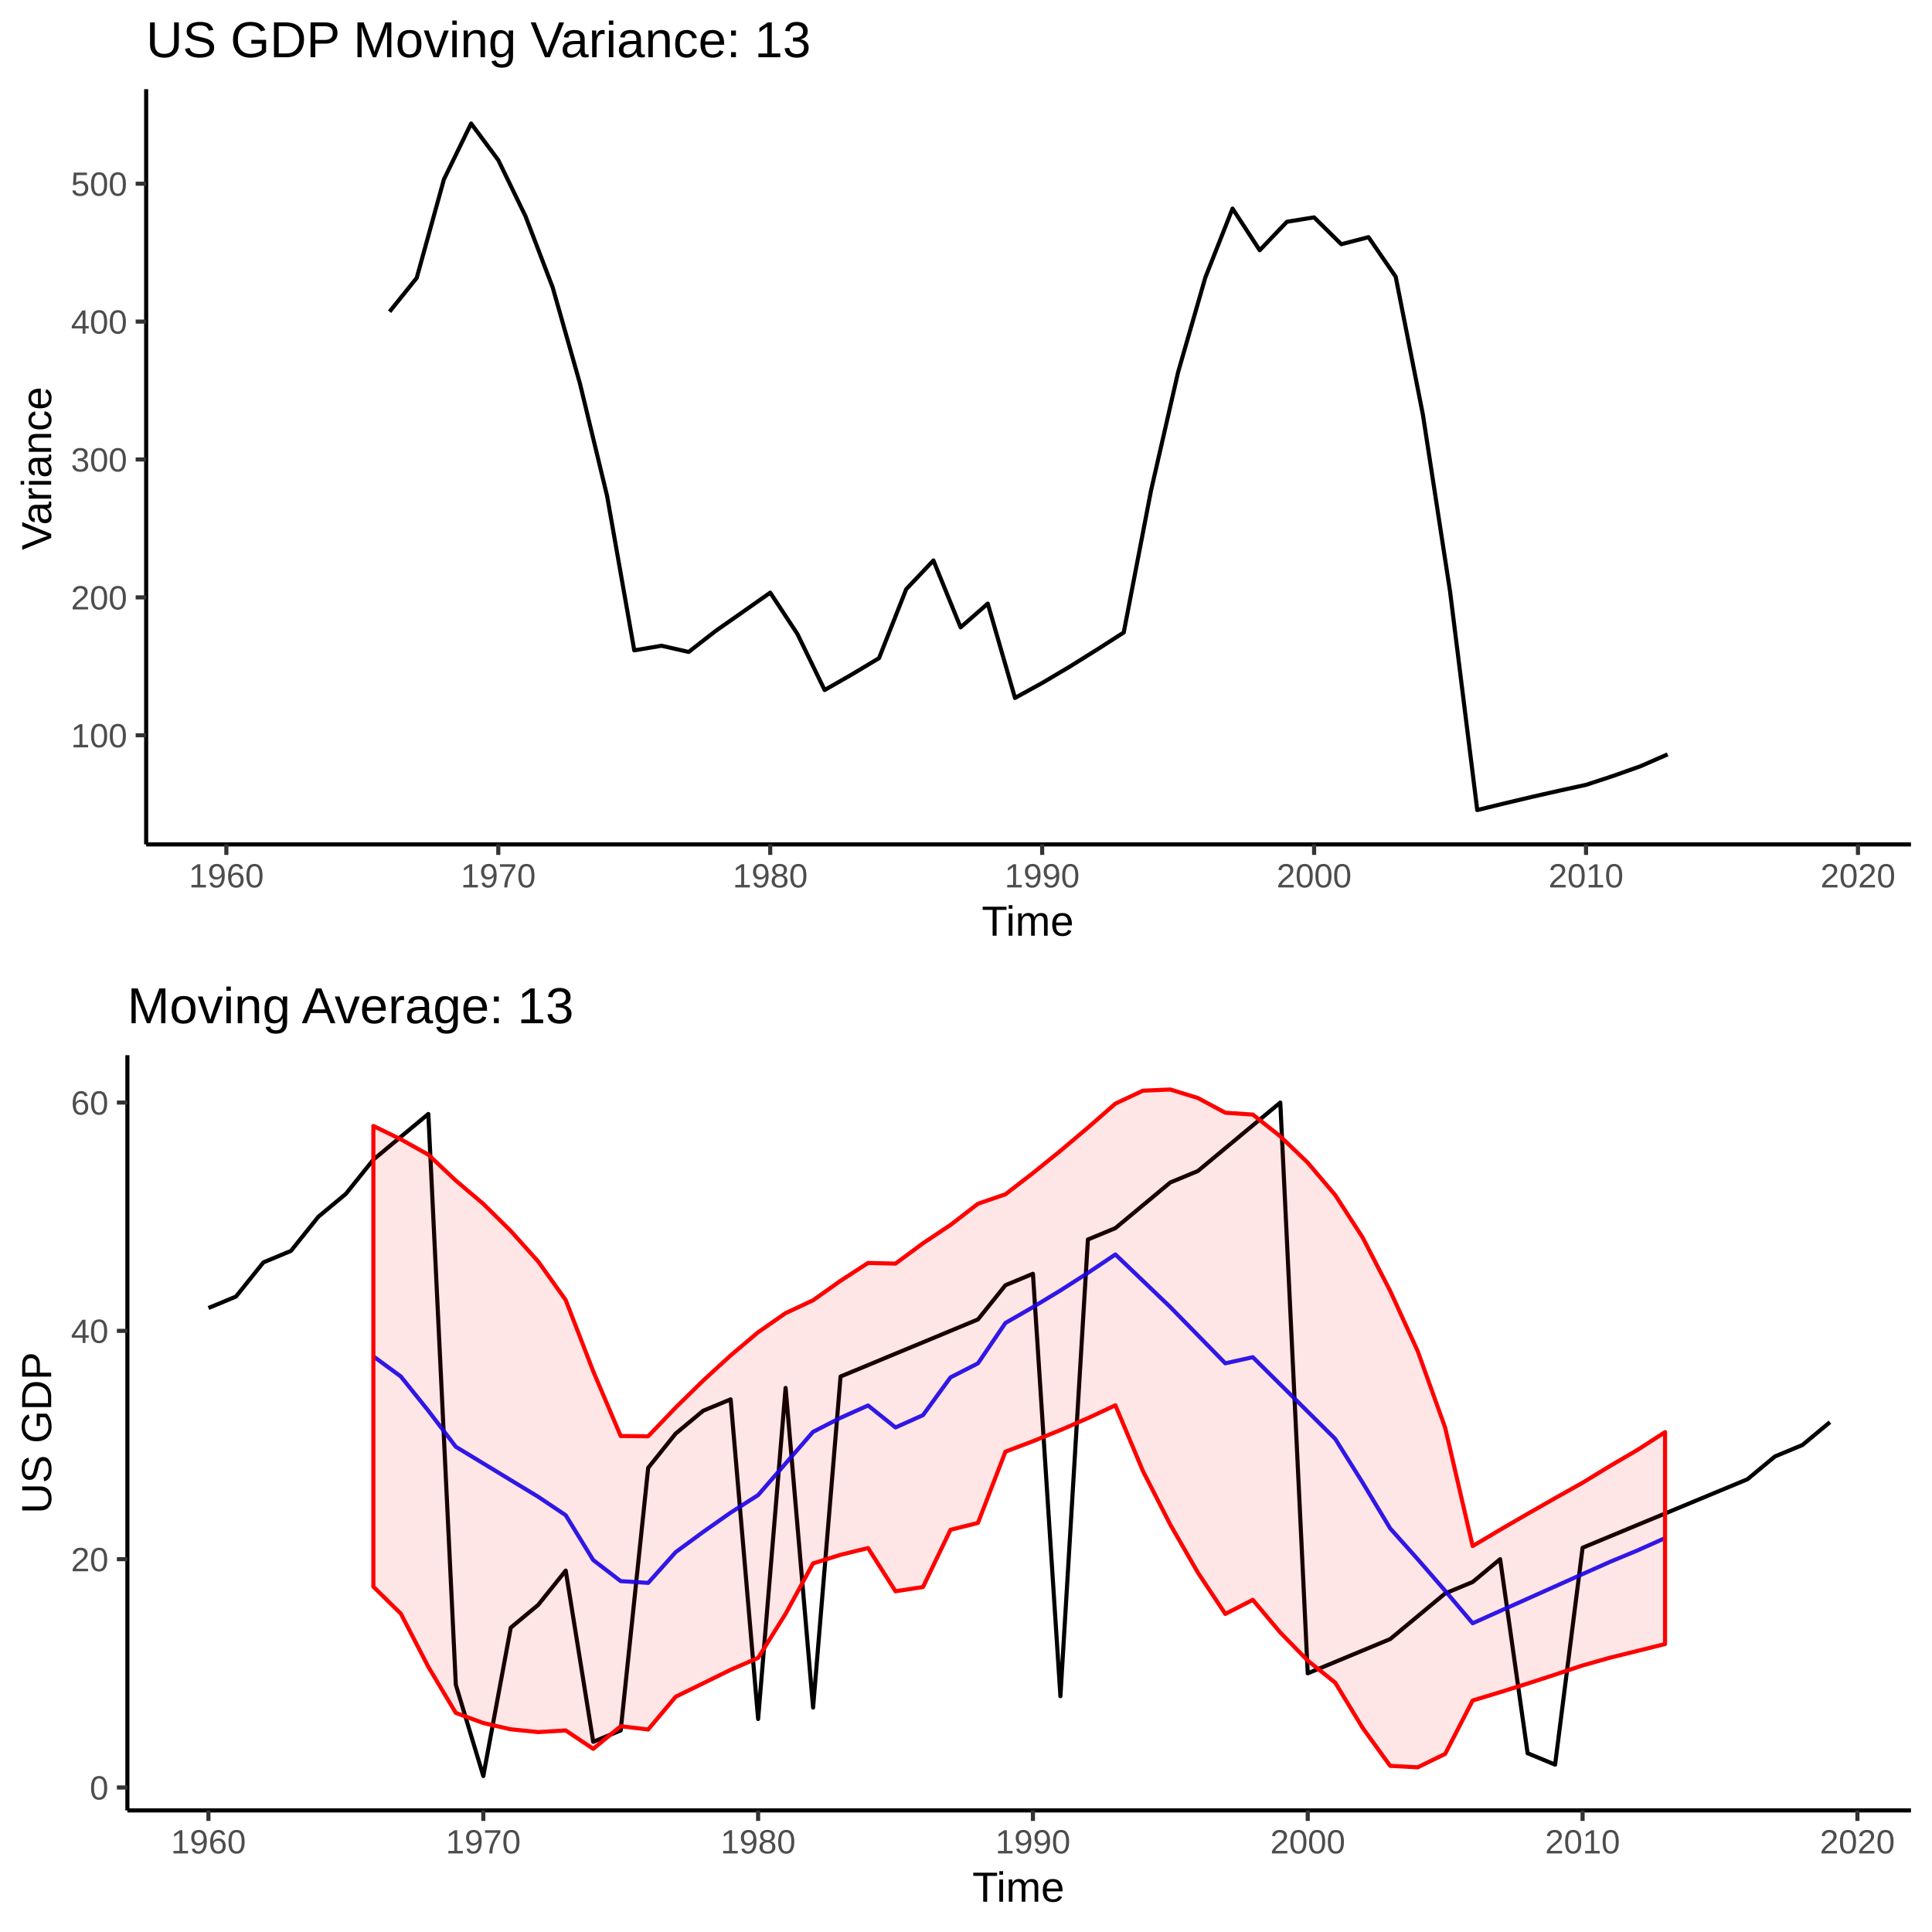
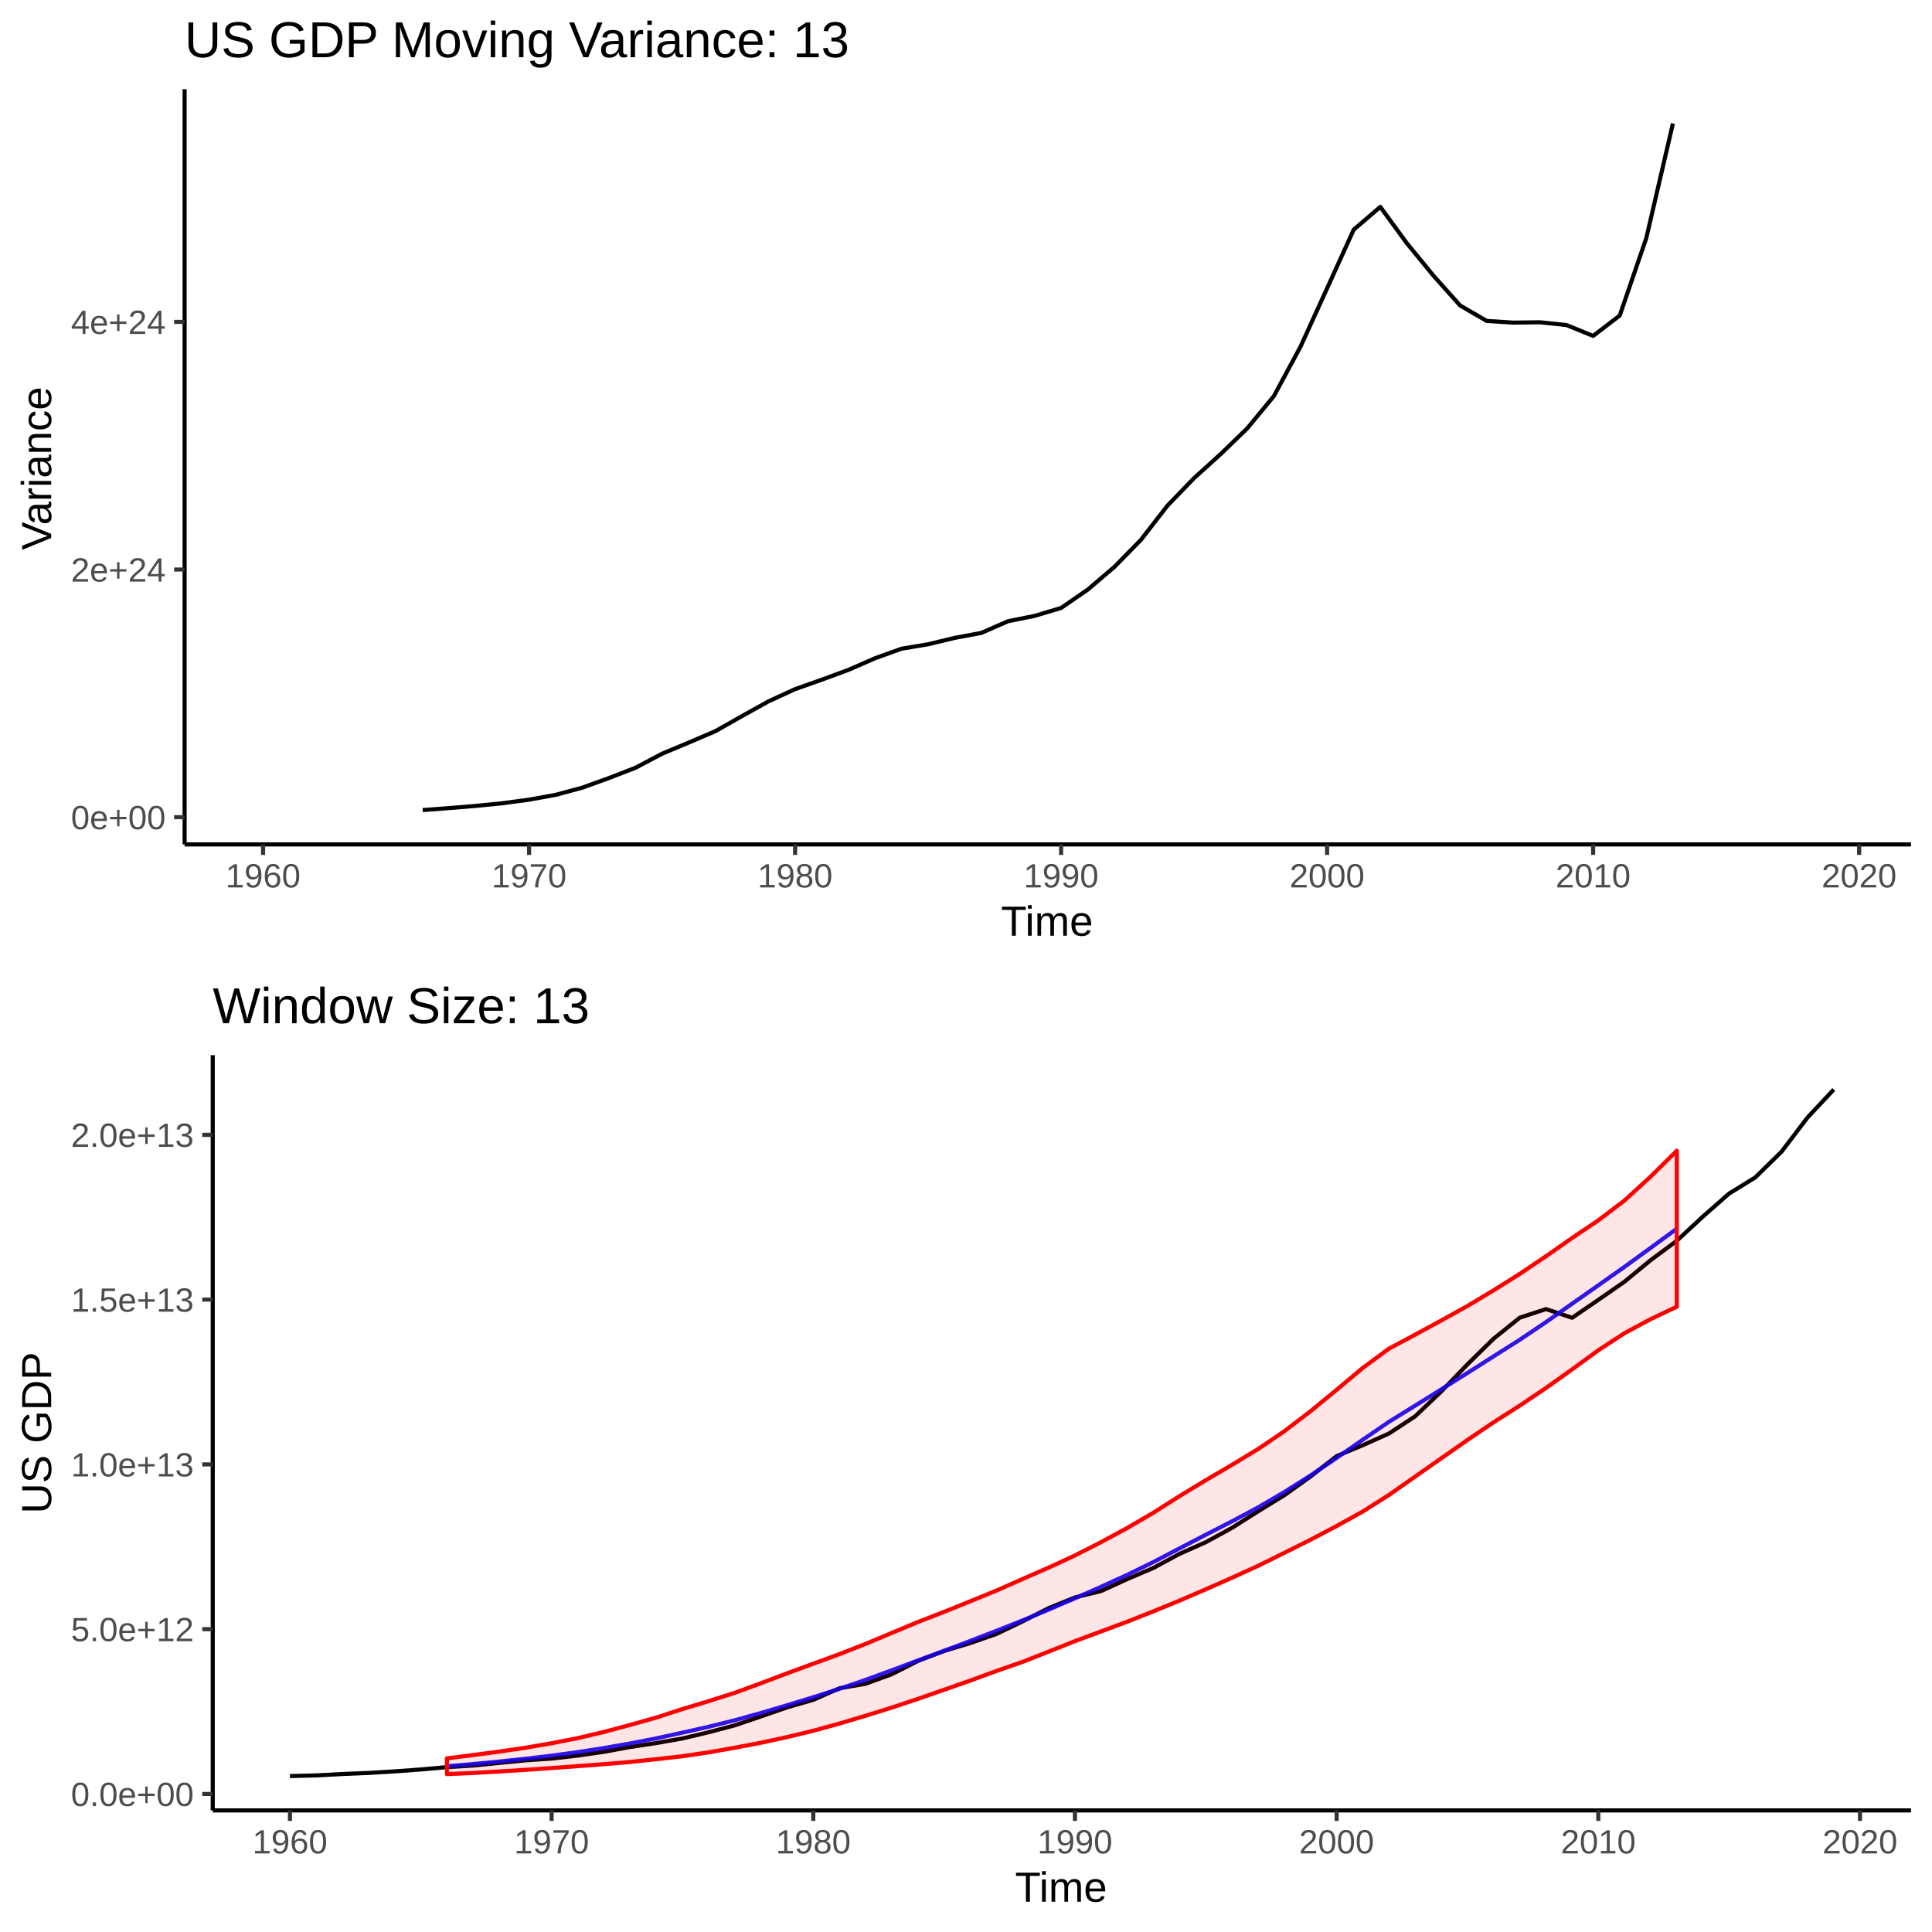
<svg xmlns="http://www.w3.org/2000/svg" viewBox="0 0 504.00 504.00">
  <defs>
    <style type="text/css">
    line, polyline, polygon, path, rect, circle {
      fill: none;
      stroke: #000000;
      stroke-linecap: round;
      stroke-linejoin: round;
      stroke-miterlimit: 10.00;
    }
  </style>
  </defs>
  <rect width="100%" height="100%" style="stroke: none; fill: #FFFFFF;" />
  <defs>
    <clipPath id="cpMC4wMHw1MDQuMDB8MjUyLjAwfDAuMDA=">
      <rect x="0.00" y="0.00" width="504.00" height="252.00" />
    </clipPath>
  </defs>
  <rect x="0.00" y="0.00" width="504.00" height="252.00" style="stroke-width: 1.07; stroke: #FFFFFF; fill: #FFFFFF;" clip-path="url(#cpMC4wMHw1MDQuMDB8MjUyLjAwfDAuMDA=)" />
  <defs>
    <clipPath id="cpMC4wMHw1MDQuMDB8NTA0LjAwfDAuMDA=">
      <rect x="0.00" y="0.00" width="504.00" height="504.00" />
    </clipPath>
  </defs>
  <defs>
-     <clipPath id="cpMzguMTN8NDk4LjUyfDIyMC4yOHwyMy4yNw==">
-       <rect x="38.13" y="23.27" width="460.39" height="197.01" />
+     <clipPath id="cpNDguMTZ8NDk4LjUyfDIyMC4yOHwyMy4yNw==">
+       <rect x="48.16" y="23.27" width="450.36" height="197.01" />
    </clipPath>
  </defs>
-   <rect x="38.13" y="23.27" width="460.39" height="197.01" style="stroke-width: 1.07; stroke: none; fill: #FFFFFF;" clip-path="url(#cpMzguMTN8NDk4LjUyfDIyMC4yOHwyMy4yNw==)" />
-   <polyline points="101.62,81.31 108.71,72.50 115.81,46.78 122.90,32.22 129.99,41.77 137.09,56.41 144.18,74.98 151.27,99.97 158.37,129.37 165.46,169.66 172.56,168.46 179.65,170.07 186.74,164.56 193.84,159.59 200.93,154.61 208.03,165.40 215.12,180.01 222.21,175.95 229.31,171.69 236.40,153.70 243.50,146.21 250.59,163.66 257.68,157.46 264.78,182.07 271.87,178.17 278.96,173.97 286.06,169.54 293.15,164.99 300.25,128.05 307.34,97.06 314.43,72.41 321.53,54.41 328.62,65.28 335.72,57.85 342.81,56.71 349.90,63.71 357.00,61.87 364.09,72.18 371.19,108.17 378.28,154.33 385.37,211.32 392.47,209.58 399.56,207.90 406.65,206.29 413.75,204.74 420.84,202.41 427.94,199.89 435.03,196.79 " style="stroke-width: 1.07; stroke-linecap: butt;" clip-path="url(#cpMzguMTN8NDk4LjUyfDIyMC4yOHwyMy4yNw==)" />
+   <rect x="48.16" y="23.27" width="450.36" height="197.01" style="stroke-width: 1.07; stroke: none; fill: #FFFFFF;" clip-path="url(#cpNDguMTZ8NDk4LjUyfDIyMC4yOHwyMy4yNw==)" />
+   <polyline points="110.27,211.32 117.21,210.80 124.15,210.23 131.08,209.54 138.02,208.61 144.96,207.35 151.90,205.48 158.84,202.97 165.78,200.29 172.72,196.62 179.66,193.72 186.60,190.75 193.54,186.82 200.48,182.96 207.42,179.77 214.36,177.32 221.30,174.76 228.24,171.73 235.17,169.23 242.11,168.07 249.05,166.40 255.99,165.11 262.93,162.07 269.87,160.67 276.81,158.60 283.75,153.82 290.69,147.91 297.63,140.83 304.57,131.89 311.51,124.71 318.45,118.44 325.39,111.72 332.32,103.32 339.26,90.44 346.20,75.21 353.14,59.91 360.08,53.97 367.02,63.47 373.96,71.93 380.90,79.70 387.84,83.72 394.78,84.16 401.72,84.07 408.66,84.80 415.60,87.63 422.54,82.31 429.47,62.10 436.41,32.22 " style="stroke-width: 1.07; stroke-linecap: butt;" clip-path="url(#cpNDguMTZ8NDk4LjUyfDIyMC4yOHwyMy4yNw==)" />
  <defs>
    <clipPath id="cpMC4wMHw1MDQuMDB8NTA0LjAwfDAuMDA=">
      <rect x="0.00" y="0.00" width="504.00" height="504.00" />
    </clipPath>
  </defs>
-   <polyline points="38.13,220.28 38.13,23.27 " style="stroke-width: 1.07; stroke-linecap: butt;" clip-path="url(#cpMC4wMHw1MDQuMDB8NTA0LjAwfDAuMDA=)" />
+   <polyline points="48.16,220.28 48.16,23.27 " style="stroke-width: 1.07; stroke-linecap: butt;" clip-path="url(#cpMC4wMHw1MDQuMDB8NTA0LjAwfDAuMDA=)" />
  <g clip-path="url(#cpMC4wMHw1MDQuMDB8NTA0LjAwfDAuMDA=)">
-     <text x="18.51" y="194.96" style="font-size: 8.80px; fill: #4D4D4D; font-family: Arial;" textLength="14.68px" lengthAdjust="spacingAndGlyphs">100</text>
+     <text x="18.51" y="216.33" style="font-size: 8.80px; fill: #4D4D4D; font-family: Arial;" textLength="24.72px" lengthAdjust="spacingAndGlyphs">0e+00</text>
  </g>
  <g clip-path="url(#cpMC4wMHw1MDQuMDB8NTA0LjAwfDAuMDA=)">
-     <text x="18.51" y="158.99" style="font-size: 8.80px; fill: #4D4D4D; font-family: Arial;" textLength="14.68px" lengthAdjust="spacingAndGlyphs">200</text>
+     <text x="18.51" y="151.72" style="font-size: 8.80px; fill: #4D4D4D; font-family: Arial;" textLength="24.72px" lengthAdjust="spacingAndGlyphs">2e+24</text>
  </g>
  <g clip-path="url(#cpMC4wMHw1MDQuMDB8NTA0LjAwfDAuMDA=)">
-     <text x="18.51" y="123.01" style="font-size: 8.80px; fill: #4D4D4D; font-family: Arial;" textLength="14.68px" lengthAdjust="spacingAndGlyphs">300</text>
+     <text x="18.51" y="87.12" style="font-size: 8.80px; fill: #4D4D4D; font-family: Arial;" textLength="24.72px" lengthAdjust="spacingAndGlyphs">4e+24</text>
+   </g>
+   <polyline points="45.42,213.18 48.16,213.18 " style="stroke-width: 1.07; stroke: #333333; stroke-linecap: butt;" clip-path="url(#cpMC4wMHw1MDQuMDB8NTA0LjAwfDAuMDA=)" />
+   <polyline points="45.42,148.57 48.16,148.57 " style="stroke-width: 1.07; stroke: #333333; stroke-linecap: butt;" clip-path="url(#cpMC4wMHw1MDQuMDB8NTA0LjAwfDAuMDA=)" />
+   <polyline points="45.42,83.97 48.16,83.97 " style="stroke-width: 1.07; stroke: #333333; stroke-linecap: butt;" clip-path="url(#cpMC4wMHw1MDQuMDB8NTA0LjAwfDAuMDA=)" />
+   <polyline points="48.16,220.28 498.52,220.28 " style="stroke-width: 1.07; stroke-linecap: butt;" clip-path="url(#cpMC4wMHw1MDQuMDB8NTA0LjAwfDAuMDA=)" />
+   <polyline points="68.63,223.02 68.63,220.28 " style="stroke-width: 1.07; stroke: #333333; stroke-linecap: butt;" clip-path="url(#cpMC4wMHw1MDQuMDB8NTA0LjAwfDAuMDA=)" />
+   <polyline points="138.02,223.02 138.02,220.28 " style="stroke-width: 1.07; stroke: #333333; stroke-linecap: butt;" clip-path="url(#cpMC4wMHw1MDQuMDB8NTA0LjAwfDAuMDA=)" />
+   <polyline points="207.42,223.02 207.42,220.28 " style="stroke-width: 1.07; stroke: #333333; stroke-linecap: butt;" clip-path="url(#cpMC4wMHw1MDQuMDB8NTA0LjAwfDAuMDA=)" />
+   <polyline points="276.81,223.02 276.81,220.28 " style="stroke-width: 1.07; stroke: #333333; stroke-linecap: butt;" clip-path="url(#cpMC4wMHw1MDQuMDB8NTA0LjAwfDAuMDA=)" />
+   <polyline points="346.20,223.02 346.20,220.28 " style="stroke-width: 1.07; stroke: #333333; stroke-linecap: butt;" clip-path="url(#cpMC4wMHw1MDQuMDB8NTA0LjAwfDAuMDA=)" />
+   <polyline points="415.60,223.02 415.60,220.28 " style="stroke-width: 1.07; stroke: #333333; stroke-linecap: butt;" clip-path="url(#cpMC4wMHw1MDQuMDB8NTA0LjAwfDAuMDA=)" />
+   <polyline points="484.99,223.02 484.99,220.28 " style="stroke-width: 1.07; stroke: #333333; stroke-linecap: butt;" clip-path="url(#cpMC4wMHw1MDQuMDB8NTA0LjAwfDAuMDA=)" />
+   <g clip-path="url(#cpMC4wMHw1MDQuMDB8NTA0LjAwfDAuMDA=)">
+     <text x="58.84" y="231.51" style="font-size: 8.80px; fill: #4D4D4D; font-family: Arial;" textLength="19.58px" lengthAdjust="spacingAndGlyphs">1960</text>
  </g>
  <g clip-path="url(#cpMC4wMHw1MDQuMDB8NTA0LjAwfDAuMDA=)">
-     <text x="18.51" y="87.04" style="font-size: 8.80px; fill: #4D4D4D; font-family: Arial;" textLength="14.68px" lengthAdjust="spacingAndGlyphs">400</text>
+     <text x="128.24" y="231.51" style="font-size: 8.80px; fill: #4D4D4D; font-family: Arial;" textLength="19.58px" lengthAdjust="spacingAndGlyphs">1970</text>
  </g>
  <g clip-path="url(#cpMC4wMHw1MDQuMDB8NTA0LjAwfDAuMDA=)">
-     <text x="18.51" y="51.07" style="font-size: 8.80px; fill: #4D4D4D; font-family: Arial;" textLength="14.68px" lengthAdjust="spacingAndGlyphs">500</text>
-   </g>
-   <polyline points="35.39,191.81 38.13,191.81 " style="stroke-width: 1.07; stroke: #333333; stroke-linecap: butt;" clip-path="url(#cpMC4wMHw1MDQuMDB8NTA0LjAwfDAuMDA=)" />
-   <polyline points="35.39,155.84 38.13,155.84 " style="stroke-width: 1.07; stroke: #333333; stroke-linecap: butt;" clip-path="url(#cpMC4wMHw1MDQuMDB8NTA0LjAwfDAuMDA=)" />
-   <polyline points="35.39,119.86 38.13,119.86 " style="stroke-width: 1.07; stroke: #333333; stroke-linecap: butt;" clip-path="url(#cpMC4wMHw1MDQuMDB8NTA0LjAwfDAuMDA=)" />
-   <polyline points="35.39,83.89 38.13,83.89 " style="stroke-width: 1.07; stroke: #333333; stroke-linecap: butt;" clip-path="url(#cpMC4wMHw1MDQuMDB8NTA0LjAwfDAuMDA=)" />
-   <polyline points="35.39,47.92 38.13,47.92 " style="stroke-width: 1.07; stroke: #333333; stroke-linecap: butt;" clip-path="url(#cpMC4wMHw1MDQuMDB8NTA0LjAwfDAuMDA=)" />
-   <polyline points="38.13,220.28 498.52,220.28 " style="stroke-width: 1.07; stroke-linecap: butt;" clip-path="url(#cpMC4wMHw1MDQuMDB8NTA0LjAwfDAuMDA=)" />
-   <polyline points="59.05,223.02 59.05,220.28 " style="stroke-width: 1.07; stroke: #333333; stroke-linecap: butt;" clip-path="url(#cpMC4wMHw1MDQuMDB8NTA0LjAwfDAuMDA=)" />
-   <polyline points="129.99,223.02 129.99,220.28 " style="stroke-width: 1.07; stroke: #333333; stroke-linecap: butt;" clip-path="url(#cpMC4wMHw1MDQuMDB8NTA0LjAwfDAuMDA=)" />
-   <polyline points="200.93,223.02 200.93,220.28 " style="stroke-width: 1.07; stroke: #333333; stroke-linecap: butt;" clip-path="url(#cpMC4wMHw1MDQuMDB8NTA0LjAwfDAuMDA=)" />
-   <polyline points="271.87,223.02 271.87,220.28 " style="stroke-width: 1.07; stroke: #333333; stroke-linecap: butt;" clip-path="url(#cpMC4wMHw1MDQuMDB8NTA0LjAwfDAuMDA=)" />
-   <polyline points="342.81,223.02 342.81,220.28 " style="stroke-width: 1.07; stroke: #333333; stroke-linecap: butt;" clip-path="url(#cpMC4wMHw1MDQuMDB8NTA0LjAwfDAuMDA=)" />
-   <polyline points="413.75,223.02 413.75,220.28 " style="stroke-width: 1.07; stroke: #333333; stroke-linecap: butt;" clip-path="url(#cpMC4wMHw1MDQuMDB8NTA0LjAwfDAuMDA=)" />
-   <polyline points="484.69,223.02 484.69,220.28 " style="stroke-width: 1.07; stroke: #333333; stroke-linecap: butt;" clip-path="url(#cpMC4wMHw1MDQuMDB8NTA0LjAwfDAuMDA=)" />
-   <g clip-path="url(#cpMC4wMHw1MDQuMDB8NTA0LjAwfDAuMDA=)">
-     <text x="49.27" y="231.51" style="font-size: 8.80px; fill: #4D4D4D; font-family: Arial;" textLength="19.58px" lengthAdjust="spacingAndGlyphs">1960</text>
+     <text x="197.63" y="231.51" style="font-size: 8.80px; fill: #4D4D4D; font-family: Arial;" textLength="19.58px" lengthAdjust="spacingAndGlyphs">1980</text>
  </g>
  <g clip-path="url(#cpMC4wMHw1MDQuMDB8NTA0LjAwfDAuMDA=)">
-     <text x="120.20" y="231.51" style="font-size: 8.80px; fill: #4D4D4D; font-family: Arial;" textLength="19.58px" lengthAdjust="spacingAndGlyphs">1970</text>
+     <text x="267.02" y="231.51" style="font-size: 8.80px; fill: #4D4D4D; font-family: Arial;" textLength="19.58px" lengthAdjust="spacingAndGlyphs">1990</text>
  </g>
  <g clip-path="url(#cpMC4wMHw1MDQuMDB8NTA0LjAwfDAuMDA=)">
-     <text x="191.14" y="231.51" style="font-size: 8.80px; fill: #4D4D4D; font-family: Arial;" textLength="19.58px" lengthAdjust="spacingAndGlyphs">1980</text>
+     <text x="336.41" y="231.51" style="font-size: 8.80px; fill: #4D4D4D; font-family: Arial;" textLength="19.58px" lengthAdjust="spacingAndGlyphs">2000</text>
  </g>
  <g clip-path="url(#cpMC4wMHw1MDQuMDB8NTA0LjAwfDAuMDA=)">
-     <text x="262.08" y="231.51" style="font-size: 8.80px; fill: #4D4D4D; font-family: Arial;" textLength="19.58px" lengthAdjust="spacingAndGlyphs">1990</text>
+     <text x="405.81" y="231.51" style="font-size: 8.80px; fill: #4D4D4D; font-family: Arial;" textLength="19.58px" lengthAdjust="spacingAndGlyphs">2010</text>
  </g>
  <g clip-path="url(#cpMC4wMHw1MDQuMDB8NTA0LjAwfDAuMDA=)">
-     <text x="333.02" y="231.51" style="font-size: 8.80px; fill: #4D4D4D; font-family: Arial;" textLength="19.58px" lengthAdjust="spacingAndGlyphs">2000</text>
+     <text x="475.20" y="231.51" style="font-size: 8.80px; fill: #4D4D4D; font-family: Arial;" textLength="19.58px" lengthAdjust="spacingAndGlyphs">2020</text>
  </g>
  <g clip-path="url(#cpMC4wMHw1MDQuMDB8NTA0LjAwfDAuMDA=)">
-     <text x="403.96" y="231.51" style="font-size: 8.80px; fill: #4D4D4D; font-family: Arial;" textLength="19.58px" lengthAdjust="spacingAndGlyphs">2010</text>
-   </g>
-   <g clip-path="url(#cpMC4wMHw1MDQuMDB8NTA0LjAwfDAuMDA=)">
-     <text x="474.90" y="231.51" style="font-size: 8.80px; fill: #4D4D4D; font-family: Arial;" textLength="19.58px" lengthAdjust="spacingAndGlyphs">2020</text>
-   </g>
-   <g clip-path="url(#cpMC4wMHw1MDQuMDB8NTA0LjAwfDAuMDA=)">
-     <text x="256.10" y="244.10" style="font-size: 11.00px; font-family: Arial;" textLength="24.44px" lengthAdjust="spacingAndGlyphs">Time</text>
+     <text x="261.12" y="244.10" style="font-size: 11.00px; font-family: Arial;" textLength="24.44px" lengthAdjust="spacingAndGlyphs">Time</text>
  </g>
  <g clip-path="url(#cpMC4wMHw1MDQuMDB8NTA0LjAwfDAuMDA=)">
    <text transform="translate(13.35,143.48) rotate(-90)" style="font-size: 11.00px; font-family: Arial;" textLength="43.41px" lengthAdjust="spacingAndGlyphs">Variance</text>
  </g>
  <g clip-path="url(#cpMC4wMHw1MDQuMDB8NTA0LjAwfDAuMDA=)">
-     <text x="38.13" y="14.93" style="font-size: 13.20px; font-family: Arial;" textLength="174.61px" lengthAdjust="spacingAndGlyphs">US GDP Moving Variance: 13</text>
+     <text x="48.16" y="14.93" style="font-size: 13.20px; font-family: Arial;" textLength="174.61px" lengthAdjust="spacingAndGlyphs">US GDP Moving Variance: 13</text>
  </g>
  <defs>
    <clipPath id="cpMC4wMHw1MDQuMDB8NTA0LjAwfDI1Mi4wMA==">
      <rect x="0.00" y="252.00" width="504.00" height="252.00" />
    </clipPath>
  </defs>
  <rect x="0.00" y="252.00" width="504.00" height="252.00" style="stroke-width: 1.07; stroke: #FFFFFF; fill: #FFFFFF;" clip-path="url(#cpMC4wMHw1MDQuMDB8NTA0LjAwfDI1Mi4wMA==)" />
  <defs>
    <clipPath id="cpMC4wMHw1MDQuMDB8NTA0LjAwfDAuMDA=">
      <rect x="0.00" y="0.00" width="504.00" height="504.00" />
    </clipPath>
  </defs>
  <defs>
-     <clipPath id="cpMzMuMjN8NDk4LjUyfDQ3Mi4yOHwyNzUuMjc=">
-       <rect x="33.23" y="275.27" width="465.29" height="197.01" />
+     <clipPath id="cpNTUuNTB8NDk4LjUyfDQ3Mi4yOHwyNzUuMjc=">
+       <rect x="55.50" y="275.27" width="443.02" height="197.01" />
    </clipPath>
  </defs>
-   <rect x="33.23" y="275.27" width="465.29" height="197.01" style="stroke-width: 1.07; stroke: none; fill: #FFFFFF;" clip-path="url(#cpMzMuMjN8NDk4LjUyfDQ3Mi4yOHwyNzUuMjc=)" />
-   <polyline points="54.38,341.22 61.55,338.24 68.72,329.31 75.89,326.33 83.06,317.40 90.23,311.44 97.40,302.51 104.57,296.55 111.74,290.60 118.91,439.50 126.08,463.32 133.24,424.61 140.41,418.65 147.58,409.72 154.75,454.39 161.92,451.41 169.09,382.91 176.26,373.98 183.43,368.02 190.60,365.05 197.77,448.43 204.94,362.07 212.11,445.45 219.28,359.09 226.45,356.11 233.61,353.13 240.78,350.16 247.95,347.18 255.12,344.20 262.29,335.27 269.46,332.29 276.63,442.48 283.80,323.35 290.97,320.38 298.14,314.42 305.31,308.46 312.48,305.49 319.65,299.53 326.82,293.57 333.99,287.62 341.15,436.52 348.32,433.54 355.49,430.56 362.66,427.58 369.83,421.63 377.00,415.67 384.17,412.69 391.34,406.74 398.51,457.37 405.68,460.34 412.85,403.76 420.02,400.78 427.19,397.80 434.36,394.83 441.52,391.85 448.69,388.87 455.86,385.89 463.03,379.94 470.20,376.96 477.37,371.00 " style="stroke-width: 1.07; stroke-linecap: butt;" clip-path="url(#cpMzMuMjN8NDk4LjUyfDQ3Mi4yOHwyNzUuMjc=)" />
-   <polyline points="97.40,353.82 104.57,359.09 111.74,368.02 118.91,377.42 126.08,381.77 133.24,386.12 140.41,390.47 147.58,395.28 154.75,406.97 161.92,412.47 169.09,412.92 176.26,404.91 183.43,399.64 190.60,394.60 197.77,390.02 204.94,381.77 212.11,373.52 219.28,369.86 226.45,366.65 233.61,372.38 240.78,369.17 247.95,359.32 255.12,355.65 262.29,345.12 269.46,340.99 276.63,336.64 283.80,332.06 290.97,327.25 298.14,334.12 305.31,340.99 312.48,348.32 319.65,355.65 326.82,354.05 333.99,361.15 341.15,368.25 348.32,375.36 355.49,386.81 362.66,398.72 369.83,406.74 377.00,414.99 384.17,423.46 391.34,420.25 398.51,417.05 405.68,413.84 412.85,410.63 420.02,407.43 427.19,404.45 434.36,401.24 " style="stroke-width: 1.07; stroke: #0000FF; stroke-opacity: 0.90; stroke-linecap: butt;" clip-path="url(#cpMzMuMjN8NDk4LjUyfDQ3Mi4yOHwyNzUuMjc=)" />
-   <polygon points="97.40,293.73 104.57,297.22 111.74,301.22 118.91,307.98 126.08,314.05 133.24,321.12 140.41,329.10 147.58,339.15 154.75,357.71 161.92,374.61 169.09,374.68 176.26,367.19 183.43,360.16 190.60,353.59 197.77,347.54 204.94,342.55 212.11,339.20 219.28,334.11 226.45,329.46 233.61,329.64 240.78,324.33 247.95,319.56 255.12,314.02 262.29,311.55 269.46,306.02 276.63,300.22 283.80,294.17 290.97,287.90 298.14,284.53 305.31,284.22 312.48,286.43 319.65,290.28 326.82,290.76 333.99,296.43 341.15,303.31 348.32,311.76 355.49,322.85 362.66,336.78 369.83,352.44 377.00,372.43 384.17,403.32 391.34,399.07 398.51,394.91 405.68,390.82 412.85,386.80 420.02,382.42 427.19,378.23 434.36,373.60 434.36,428.88 427.19,430.67 420.02,432.44 412.85,434.47 405.68,436.86 398.51,439.19 391.34,441.44 384.17,443.61 377.00,457.54 369.83,461.04 362.66,460.66 355.49,450.77 348.32,438.96 341.15,433.20 333.99,425.88 326.82,417.35 319.65,421.03 312.48,410.22 305.31,397.76 298.14,383.71 290.97,366.60 283.80,369.95 276.63,373.07 269.46,375.97 262.29,378.69 255.12,397.29 247.95,399.08 240.78,414.01 233.61,415.11 226.45,403.84 219.28,405.60 212.11,407.84 204.94,420.99 197.77,432.49 190.60,435.60 183.43,439.12 176.26,442.63 169.09,451.17 161.92,450.32 154.75,456.22 147.58,451.42 140.41,451.85 133.24,451.12 126.08,449.49 118.91,446.85 111.74,434.83 104.57,420.96 97.40,413.92 " style="stroke-width: 1.07; stroke: #FF0000; fill: #FF0000; fill-opacity: 0.10;" clip-path="url(#cpMzMuMjN8NDk4LjUyfDQ3Mi4yOHwyNzUuMjc=)" />
+   <rect x="55.50" y="275.27" width="443.02" height="197.01" style="stroke-width: 1.07; stroke: none; fill: #FFFFFF;" clip-path="url(#cpNTUuNTB8NDk4LjUyfDQ3Mi4yOHwyNzUuMjc=)" />
+   <polyline points="75.64,463.32 82.46,463.15 89.29,462.79 96.12,462.50 102.94,462.10 109.77,461.60 116.59,460.99 123.42,460.58 130.25,459.89 137.07,459.22 143.90,458.76 150.73,457.98 157.55,456.99 164.38,455.74 171.20,454.71 178.03,453.51 184.86,451.89 191.68,450.09 198.51,447.77 205.33,445.40 212.16,443.43 218.99,440.42 225.81,439.24 232.64,436.75 239.47,433.28 246.29,430.69 253.12,428.62 259.94,426.25 266.77,422.97 273.60,419.49 280.42,416.72 287.25,415.05 294.08,411.93 300.90,409.02 307.73,405.34 314.55,402.31 321.38,398.58 328.21,394.25 335.03,390.07 341.86,385.19 348.69,379.85 355.51,377.01 362.34,373.96 369.16,369.48 375.99,362.98 382.82,355.91 389.64,349.22 396.47,343.74 403.29,341.50 410.12,343.77 416.95,339.10 423.77,334.36 430.60,328.74 437.43,323.68 444.25,317.35 451.08,311.35 457.90,307.15 464.73,300.46 471.56,291.49 478.38,284.22 " style="stroke-width: 1.07; stroke-linecap: butt;" clip-path="url(#cpNTUuNTB8NDk4LjUyfDQ3Mi4yOHwyNzUuMjc=)" />
+   <polyline points="116.59,460.76 123.42,460.18 130.25,459.53 137.07,458.81 143.90,458.00 150.73,457.07 157.55,456.01 164.38,454.81 171.20,453.49 178.03,451.99 184.86,450.46 191.68,448.76 198.51,446.86 205.33,444.84 212.16,442.75 218.99,440.56 225.81,438.22 232.64,435.72 239.47,433.16 246.29,430.64 253.12,428.06 259.94,425.42 266.77,422.72 273.60,419.88 280.42,416.94 287.25,413.94 294.08,410.82 300.90,407.48 307.73,403.91 314.55,400.37 321.38,396.87 328.21,393.23 335.03,389.23 341.86,384.92 348.69,380.32 355.51,375.58 362.34,370.90 369.16,366.69 375.99,362.44 382.82,358.16 389.64,353.82 396.47,349.50 403.29,344.91 410.12,340.09 416.95,335.30 423.77,330.49 430.60,325.53 437.43,320.53 " style="stroke-width: 1.07; stroke: #0000FF; stroke-opacity: 0.90; stroke-linecap: butt;" clip-path="url(#cpNTUuNTB8NDk4LjUyfDQ3Mi4yOHwyNzUuMjc=)" />
+   <polygon points="116.59,458.70 123.42,457.84 130.25,456.93 137.07,455.93 143.90,454.76 150.73,453.42 157.55,451.81 164.38,449.98 171.20,448.06 178.03,445.84 184.86,443.78 191.68,441.60 198.51,439.10 205.33,436.52 212.16,434.01 218.99,431.51 225.81,428.84 232.64,425.98 239.47,423.13 246.29,420.48 253.12,417.72 259.94,414.93 266.77,411.91 273.60,408.92 280.42,405.77 287.25,402.29 294.08,398.59 300.90,394.61 307.73,390.27 314.55,386.14 321.38,382.14 328.21,378.00 335.03,373.37 341.86,368.16 348.69,362.55 355.51,356.85 362.34,351.82 369.16,348.18 375.99,344.47 382.82,340.68 389.64,336.60 396.47,332.31 403.29,327.72 410.12,322.95 416.95,318.35 423.77,313.18 430.60,306.94 437.43,300.18 437.43,340.88 430.60,344.12 423.77,347.79 416.95,352.25 410.12,357.23 403.29,362.09 396.47,366.68 389.64,371.03 382.82,375.64 375.99,380.42 369.16,385.20 362.34,389.99 355.51,394.31 348.69,398.09 341.86,401.68 335.03,405.09 328.21,408.47 321.38,411.59 314.55,414.60 307.73,417.54 300.90,420.34 294.08,423.04 287.25,425.59 280.42,428.12 273.60,430.84 266.77,433.53 259.94,435.91 253.12,438.41 246.29,440.80 239.47,443.18 232.64,445.46 225.81,447.59 218.99,449.62 212.16,451.50 205.33,453.15 198.51,454.63 191.68,455.93 184.86,457.13 178.03,458.15 171.20,458.92 164.38,459.64 157.55,460.21 150.73,460.73 143.90,461.23 137.07,461.70 130.25,462.12 123.42,462.51 116.59,462.82 " style="stroke-width: 1.07; stroke: #FF0000; fill: #FF0000; fill-opacity: 0.10;" clip-path="url(#cpNTUuNTB8NDk4LjUyfDQ3Mi4yOHwyNzUuMjc=)" />
  <defs>
    <clipPath id="cpMC4wMHw1MDQuMDB8NTA0LjAwfDAuMDA=">
      <rect x="0.00" y="0.00" width="504.00" height="504.00" />
    </clipPath>
  </defs>
-   <polyline points="33.23,472.28 33.23,275.27 " style="stroke-width: 1.07; stroke-linecap: butt;" clip-path="url(#cpMC4wMHw1MDQuMDB8NTA0LjAwfDAuMDA=)" />
+   <polyline points="55.50,472.28 55.50,275.27 " style="stroke-width: 1.07; stroke-linecap: butt;" clip-path="url(#cpMC4wMHw1MDQuMDB8NTA0LjAwfDAuMDA=)" />
  <g clip-path="url(#cpMC4wMHw1MDQuMDB8NTA0LjAwfDAuMDA=)">
-     <text x="23.41" y="469.45" style="font-size: 8.80px; fill: #4D4D4D; font-family: Arial;" textLength="4.89px" lengthAdjust="spacingAndGlyphs">0</text>
+     <text x="18.51" y="471.14" style="font-size: 8.80px; fill: #4D4D4D; font-family: Arial;" textLength="32.05px" lengthAdjust="spacingAndGlyphs">0.0e+00</text>
  </g>
  <g clip-path="url(#cpMC4wMHw1MDQuMDB8NTA0LjAwfDAuMDA=)">
-     <text x="18.51" y="409.89" style="font-size: 8.80px; fill: #4D4D4D; font-family: Arial;" textLength="9.79px" lengthAdjust="spacingAndGlyphs">20</text>
+     <text x="18.51" y="428.15" style="font-size: 8.80px; fill: #4D4D4D; font-family: Arial;" textLength="32.05px" lengthAdjust="spacingAndGlyphs">5.0e+12</text>
  </g>
  <g clip-path="url(#cpMC4wMHw1MDQuMDB8NTA0LjAwfDAuMDA=)">
-     <text x="18.51" y="350.33" style="font-size: 8.80px; fill: #4D4D4D; font-family: Arial;" textLength="9.79px" lengthAdjust="spacingAndGlyphs">40</text>
+     <text x="18.51" y="385.17" style="font-size: 8.80px; fill: #4D4D4D; font-family: Arial;" textLength="32.05px" lengthAdjust="spacingAndGlyphs">1.0e+13</text>
  </g>
  <g clip-path="url(#cpMC4wMHw1MDQuMDB8NTA0LjAwfDAuMDA=)">
-     <text x="18.51" y="290.77" style="font-size: 8.80px; fill: #4D4D4D; font-family: Arial;" textLength="9.79px" lengthAdjust="spacingAndGlyphs">60</text>
-   </g>
-   <polyline points="30.49,466.30 33.23,466.30 " style="stroke-width: 1.07; stroke: #333333; stroke-linecap: butt;" clip-path="url(#cpMC4wMHw1MDQuMDB8NTA0LjAwfDAuMDA=)" />
-   <polyline points="30.49,406.74 33.23,406.74 " style="stroke-width: 1.07; stroke: #333333; stroke-linecap: butt;" clip-path="url(#cpMC4wMHw1MDQuMDB8NTA0LjAwfDAuMDA=)" />
-   <polyline points="30.49,347.18 33.23,347.18 " style="stroke-width: 1.07; stroke: #333333; stroke-linecap: butt;" clip-path="url(#cpMC4wMHw1MDQuMDB8NTA0LjAwfDAuMDA=)" />
-   <polyline points="30.49,287.62 33.23,287.62 " style="stroke-width: 1.07; stroke: #333333; stroke-linecap: butt;" clip-path="url(#cpMC4wMHw1MDQuMDB8NTA0LjAwfDAuMDA=)" />
-   <polyline points="33.23,472.28 498.52,472.28 " style="stroke-width: 1.07; stroke-linecap: butt;" clip-path="url(#cpMC4wMHw1MDQuMDB8NTA0LjAwfDAuMDA=)" />
-   <polyline points="54.38,475.02 54.38,472.28 " style="stroke-width: 1.07; stroke: #333333; stroke-linecap: butt;" clip-path="url(#cpMC4wMHw1MDQuMDB8NTA0LjAwfDAuMDA=)" />
-   <polyline points="126.08,475.02 126.08,472.28 " style="stroke-width: 1.07; stroke: #333333; stroke-linecap: butt;" clip-path="url(#cpMC4wMHw1MDQuMDB8NTA0LjAwfDAuMDA=)" />
-   <polyline points="197.77,475.02 197.77,472.28 " style="stroke-width: 1.07; stroke: #333333; stroke-linecap: butt;" clip-path="url(#cpMC4wMHw1MDQuMDB8NTA0LjAwfDAuMDA=)" />
-   <polyline points="269.46,475.02 269.46,472.28 " style="stroke-width: 1.07; stroke: #333333; stroke-linecap: butt;" clip-path="url(#cpMC4wMHw1MDQuMDB8NTA0LjAwfDAuMDA=)" />
-   <polyline points="341.15,475.02 341.15,472.28 " style="stroke-width: 1.07; stroke: #333333; stroke-linecap: butt;" clip-path="url(#cpMC4wMHw1MDQuMDB8NTA0LjAwfDAuMDA=)" />
-   <polyline points="412.85,475.02 412.85,472.28 " style="stroke-width: 1.07; stroke: #333333; stroke-linecap: butt;" clip-path="url(#cpMC4wMHw1MDQuMDB8NTA0LjAwfDAuMDA=)" />
-   <polyline points="484.54,475.02 484.54,472.28 " style="stroke-width: 1.07; stroke: #333333; stroke-linecap: butt;" clip-path="url(#cpMC4wMHw1MDQuMDB8NTA0LjAwfDAuMDA=)" />
-   <g clip-path="url(#cpMC4wMHw1MDQuMDB8NTA0LjAwfDAuMDA=)">
-     <text x="44.59" y="483.51" style="font-size: 8.80px; fill: #4D4D4D; font-family: Arial;" textLength="19.58px" lengthAdjust="spacingAndGlyphs">1960</text>
+     <text x="18.51" y="342.18" style="font-size: 8.80px; fill: #4D4D4D; font-family: Arial;" textLength="32.05px" lengthAdjust="spacingAndGlyphs">1.5e+13</text>
  </g>
  <g clip-path="url(#cpMC4wMHw1MDQuMDB8NTA0LjAwfDAuMDA=)">
-     <text x="116.29" y="483.51" style="font-size: 8.80px; fill: #4D4D4D; font-family: Arial;" textLength="19.58px" lengthAdjust="spacingAndGlyphs">1970</text>
+     <text x="18.51" y="299.19" style="font-size: 8.80px; fill: #4D4D4D; font-family: Arial;" textLength="32.05px" lengthAdjust="spacingAndGlyphs">2.0e+13</text>
+   </g>
+   <polyline points="52.76,467.99 55.50,467.99 " style="stroke-width: 1.07; stroke: #333333; stroke-linecap: butt;" clip-path="url(#cpMC4wMHw1MDQuMDB8NTA0LjAwfDAuMDA=)" />
+   <polyline points="52.76,425.00 55.50,425.00 " style="stroke-width: 1.07; stroke: #333333; stroke-linecap: butt;" clip-path="url(#cpMC4wMHw1MDQuMDB8NTA0LjAwfDAuMDA=)" />
+   <polyline points="52.76,382.02 55.50,382.02 " style="stroke-width: 1.07; stroke: #333333; stroke-linecap: butt;" clip-path="url(#cpMC4wMHw1MDQuMDB8NTA0LjAwfDAuMDA=)" />
+   <polyline points="52.76,339.03 55.50,339.03 " style="stroke-width: 1.07; stroke: #333333; stroke-linecap: butt;" clip-path="url(#cpMC4wMHw1MDQuMDB8NTA0LjAwfDAuMDA=)" />
+   <polyline points="52.76,296.04 55.50,296.04 " style="stroke-width: 1.07; stroke: #333333; stroke-linecap: butt;" clip-path="url(#cpMC4wMHw1MDQuMDB8NTA0LjAwfDAuMDA=)" />
+   <polyline points="55.50,472.28 498.52,472.28 " style="stroke-width: 1.07; stroke-linecap: butt;" clip-path="url(#cpMC4wMHw1MDQuMDB8NTA0LjAwfDAuMDA=)" />
+   <polyline points="75.64,475.02 75.64,472.28 " style="stroke-width: 1.07; stroke: #333333; stroke-linecap: butt;" clip-path="url(#cpMC4wMHw1MDQuMDB8NTA0LjAwfDAuMDA=)" />
+   <polyline points="143.90,475.02 143.90,472.28 " style="stroke-width: 1.07; stroke: #333333; stroke-linecap: butt;" clip-path="url(#cpMC4wMHw1MDQuMDB8NTA0LjAwfDAuMDA=)" />
+   <polyline points="212.16,475.02 212.16,472.28 " style="stroke-width: 1.07; stroke: #333333; stroke-linecap: butt;" clip-path="url(#cpMC4wMHw1MDQuMDB8NTA0LjAwfDAuMDA=)" />
+   <polyline points="280.42,475.02 280.42,472.28 " style="stroke-width: 1.07; stroke: #333333; stroke-linecap: butt;" clip-path="url(#cpMC4wMHw1MDQuMDB8NTA0LjAwfDAuMDA=)" />
+   <polyline points="348.69,475.02 348.69,472.28 " style="stroke-width: 1.07; stroke: #333333; stroke-linecap: butt;" clip-path="url(#cpMC4wMHw1MDQuMDB8NTA0LjAwfDAuMDA=)" />
+   <polyline points="416.95,475.02 416.95,472.28 " style="stroke-width: 1.07; stroke: #333333; stroke-linecap: butt;" clip-path="url(#cpMC4wMHw1MDQuMDB8NTA0LjAwfDAuMDA=)" />
+   <polyline points="485.21,475.02 485.21,472.28 " style="stroke-width: 1.07; stroke: #333333; stroke-linecap: butt;" clip-path="url(#cpMC4wMHw1MDQuMDB8NTA0LjAwfDAuMDA=)" />
+   <g clip-path="url(#cpMC4wMHw1MDQuMDB8NTA0LjAwfDAuMDA=)">
+     <text x="65.85" y="483.51" style="font-size: 8.80px; fill: #4D4D4D; font-family: Arial;" textLength="19.58px" lengthAdjust="spacingAndGlyphs">1960</text>
  </g>
  <g clip-path="url(#cpMC4wMHw1MDQuMDB8NTA0LjAwfDAuMDA=)">
-     <text x="187.98" y="483.51" style="font-size: 8.80px; fill: #4D4D4D; font-family: Arial;" textLength="19.58px" lengthAdjust="spacingAndGlyphs">1980</text>
+     <text x="134.11" y="483.51" style="font-size: 8.80px; fill: #4D4D4D; font-family: Arial;" textLength="19.58px" lengthAdjust="spacingAndGlyphs">1970</text>
  </g>
  <g clip-path="url(#cpMC4wMHw1MDQuMDB8NTA0LjAwfDAuMDA=)">
-     <text x="259.67" y="483.51" style="font-size: 8.80px; fill: #4D4D4D; font-family: Arial;" textLength="19.58px" lengthAdjust="spacingAndGlyphs">1990</text>
+     <text x="202.37" y="483.51" style="font-size: 8.80px; fill: #4D4D4D; font-family: Arial;" textLength="19.58px" lengthAdjust="spacingAndGlyphs">1980</text>
  </g>
  <g clip-path="url(#cpMC4wMHw1MDQuMDB8NTA0LjAwfDAuMDA=)">
-     <text x="331.37" y="483.51" style="font-size: 8.80px; fill: #4D4D4D; font-family: Arial;" textLength="19.58px" lengthAdjust="spacingAndGlyphs">2000</text>
+     <text x="270.63" y="483.51" style="font-size: 8.80px; fill: #4D4D4D; font-family: Arial;" textLength="19.58px" lengthAdjust="spacingAndGlyphs">1990</text>
  </g>
  <g clip-path="url(#cpMC4wMHw1MDQuMDB8NTA0LjAwfDAuMDA=)">
-     <text x="403.06" y="483.51" style="font-size: 8.80px; fill: #4D4D4D; font-family: Arial;" textLength="19.58px" lengthAdjust="spacingAndGlyphs">2010</text>
+     <text x="338.90" y="483.51" style="font-size: 8.80px; fill: #4D4D4D; font-family: Arial;" textLength="19.58px" lengthAdjust="spacingAndGlyphs">2000</text>
  </g>
  <g clip-path="url(#cpMC4wMHw1MDQuMDB8NTA0LjAwfDAuMDA=)">
-     <text x="474.75" y="483.51" style="font-size: 8.80px; fill: #4D4D4D; font-family: Arial;" textLength="19.58px" lengthAdjust="spacingAndGlyphs">2020</text>
+     <text x="407.16" y="483.51" style="font-size: 8.80px; fill: #4D4D4D; font-family: Arial;" textLength="19.58px" lengthAdjust="spacingAndGlyphs">2010</text>
  </g>
  <g clip-path="url(#cpMC4wMHw1MDQuMDB8NTA0LjAwfDAuMDA=)">
-     <text x="253.65" y="496.10" style="font-size: 11.00px; font-family: Arial;" textLength="24.44px" lengthAdjust="spacingAndGlyphs">Time</text>
+     <text x="475.42" y="483.51" style="font-size: 8.80px; fill: #4D4D4D; font-family: Arial;" textLength="19.58px" lengthAdjust="spacingAndGlyphs">2020</text>
+   </g>
+   <g clip-path="url(#cpMC4wMHw1MDQuMDB8NTA0LjAwfDAuMDA=)">
+     <text x="264.79" y="496.10" style="font-size: 11.00px; font-family: Arial;" textLength="24.44px" lengthAdjust="spacingAndGlyphs">Time</text>
  </g>
  <g clip-path="url(#cpMC4wMHw1MDQuMDB8NTA0LjAwfDAuMDA=)">
    <text transform="translate(13.35,394.86) rotate(-90)" style="font-size: 11.00px; font-family: Arial;" textLength="42.17px" lengthAdjust="spacingAndGlyphs">US GDP</text>
  </g>
  <g clip-path="url(#cpMC4wMHw1MDQuMDB8NTA0LjAwfDAuMDA=)">
-     <text x="33.23" y="266.93" style="font-size: 13.20px; font-family: Arial;" textLength="117.40px" lengthAdjust="spacingAndGlyphs">Moving Average: 13</text>
+     <text x="55.50" y="266.93" style="font-size: 13.20px; font-family: Arial;" textLength="98.31px" lengthAdjust="spacingAndGlyphs">Window Size: 13</text>
  </g>
</svg>
